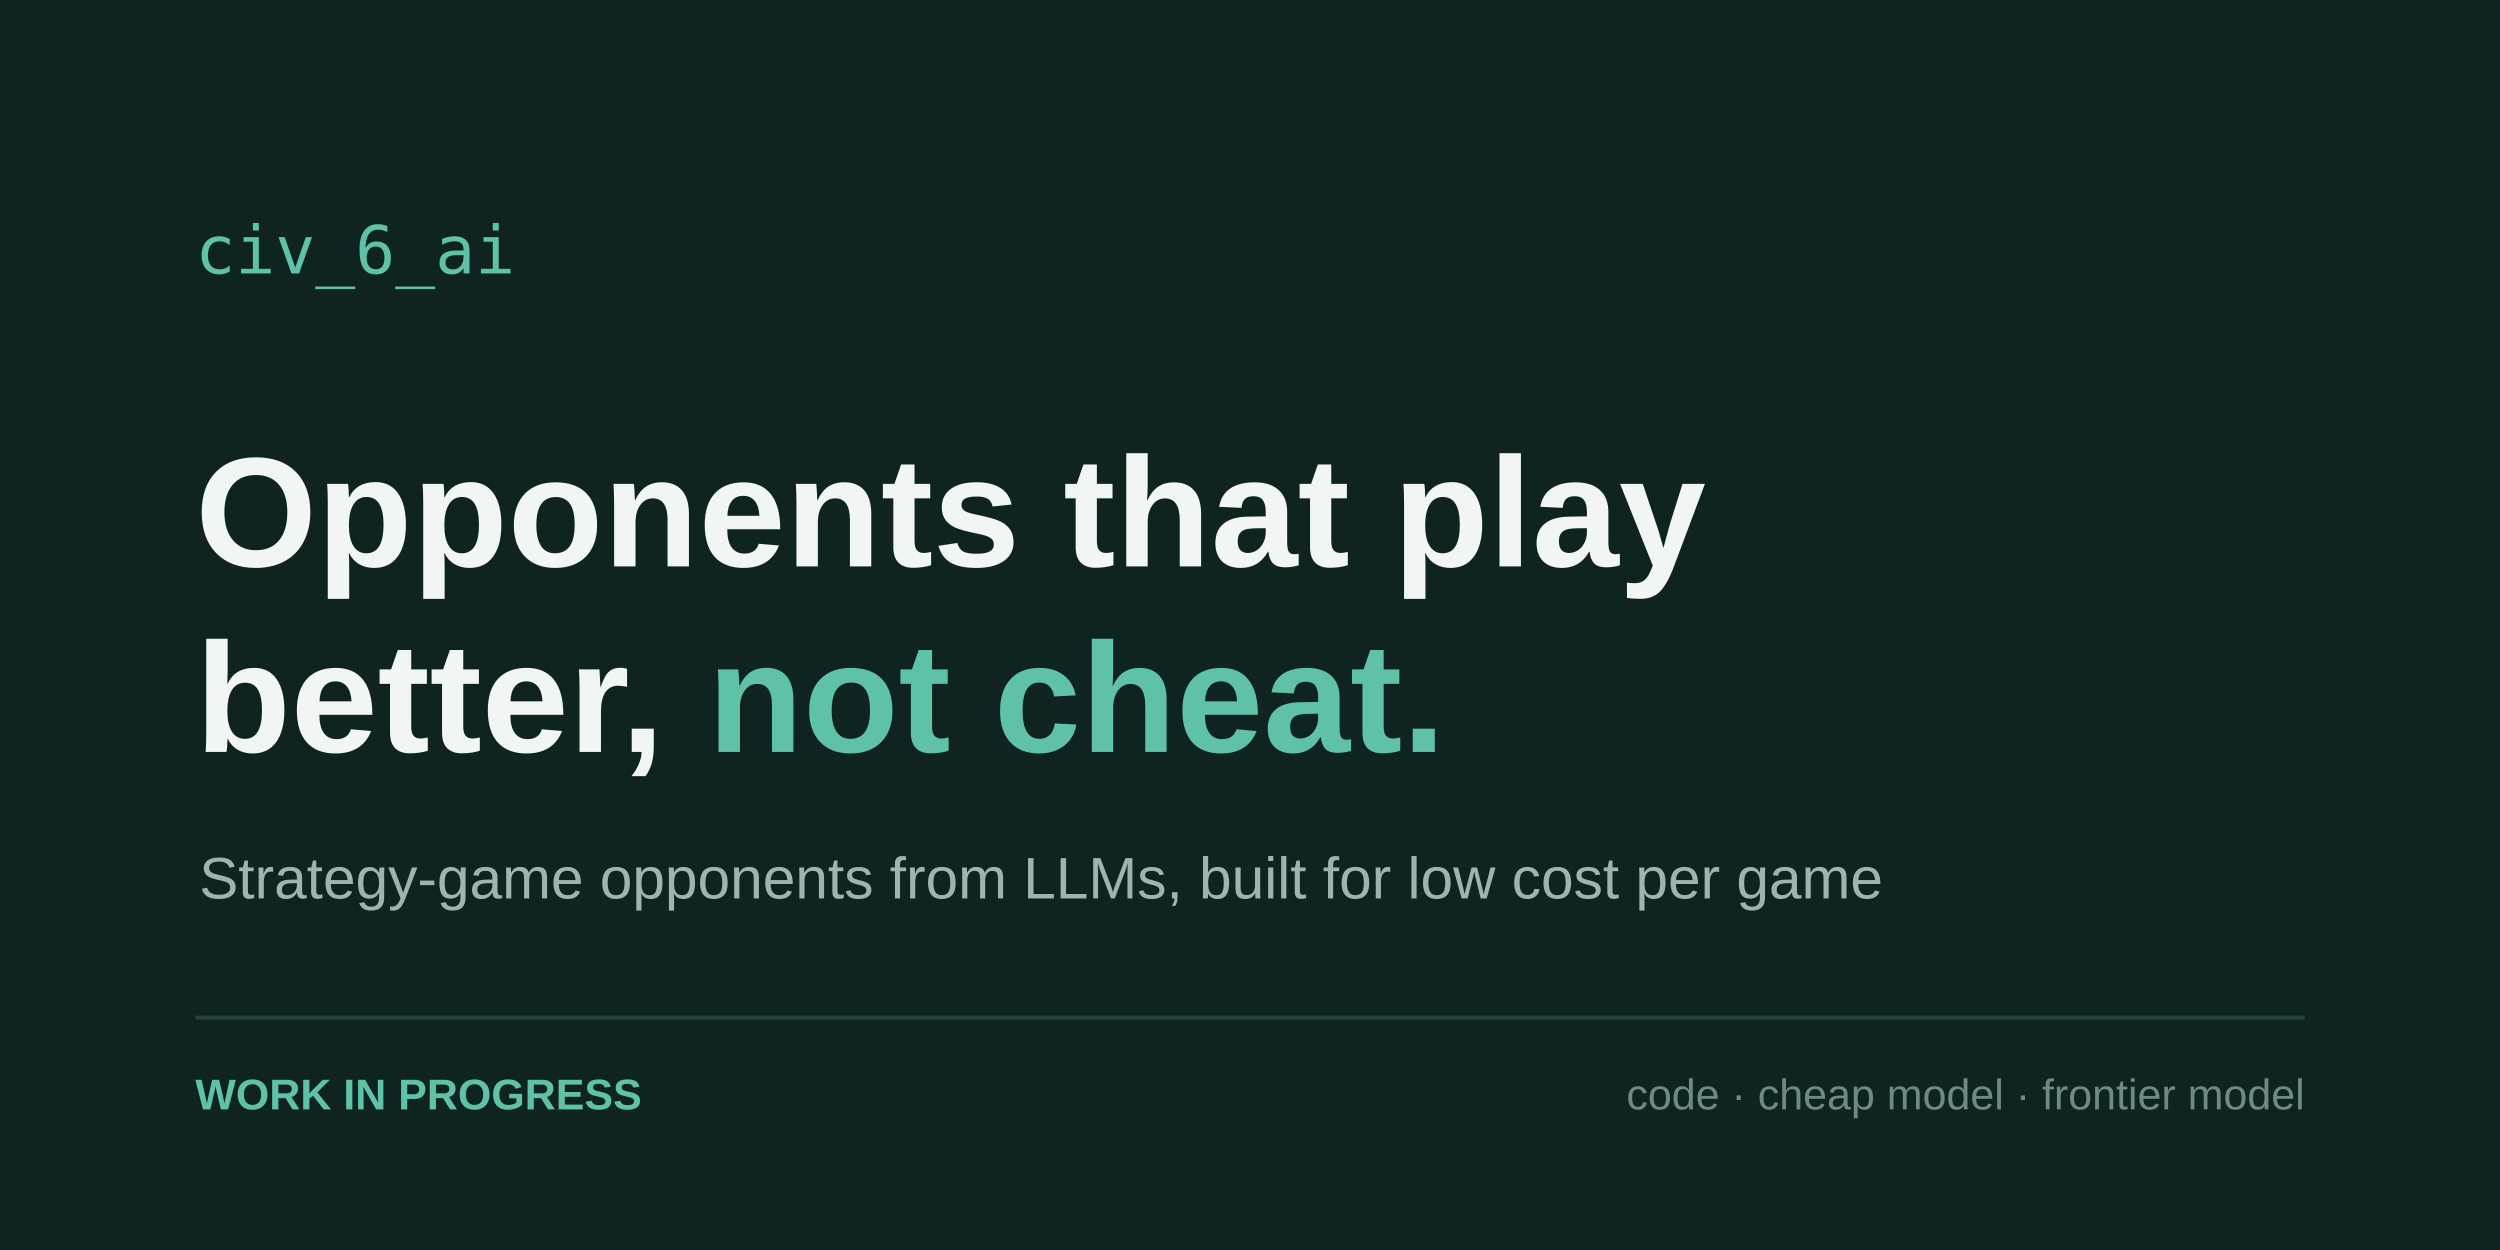
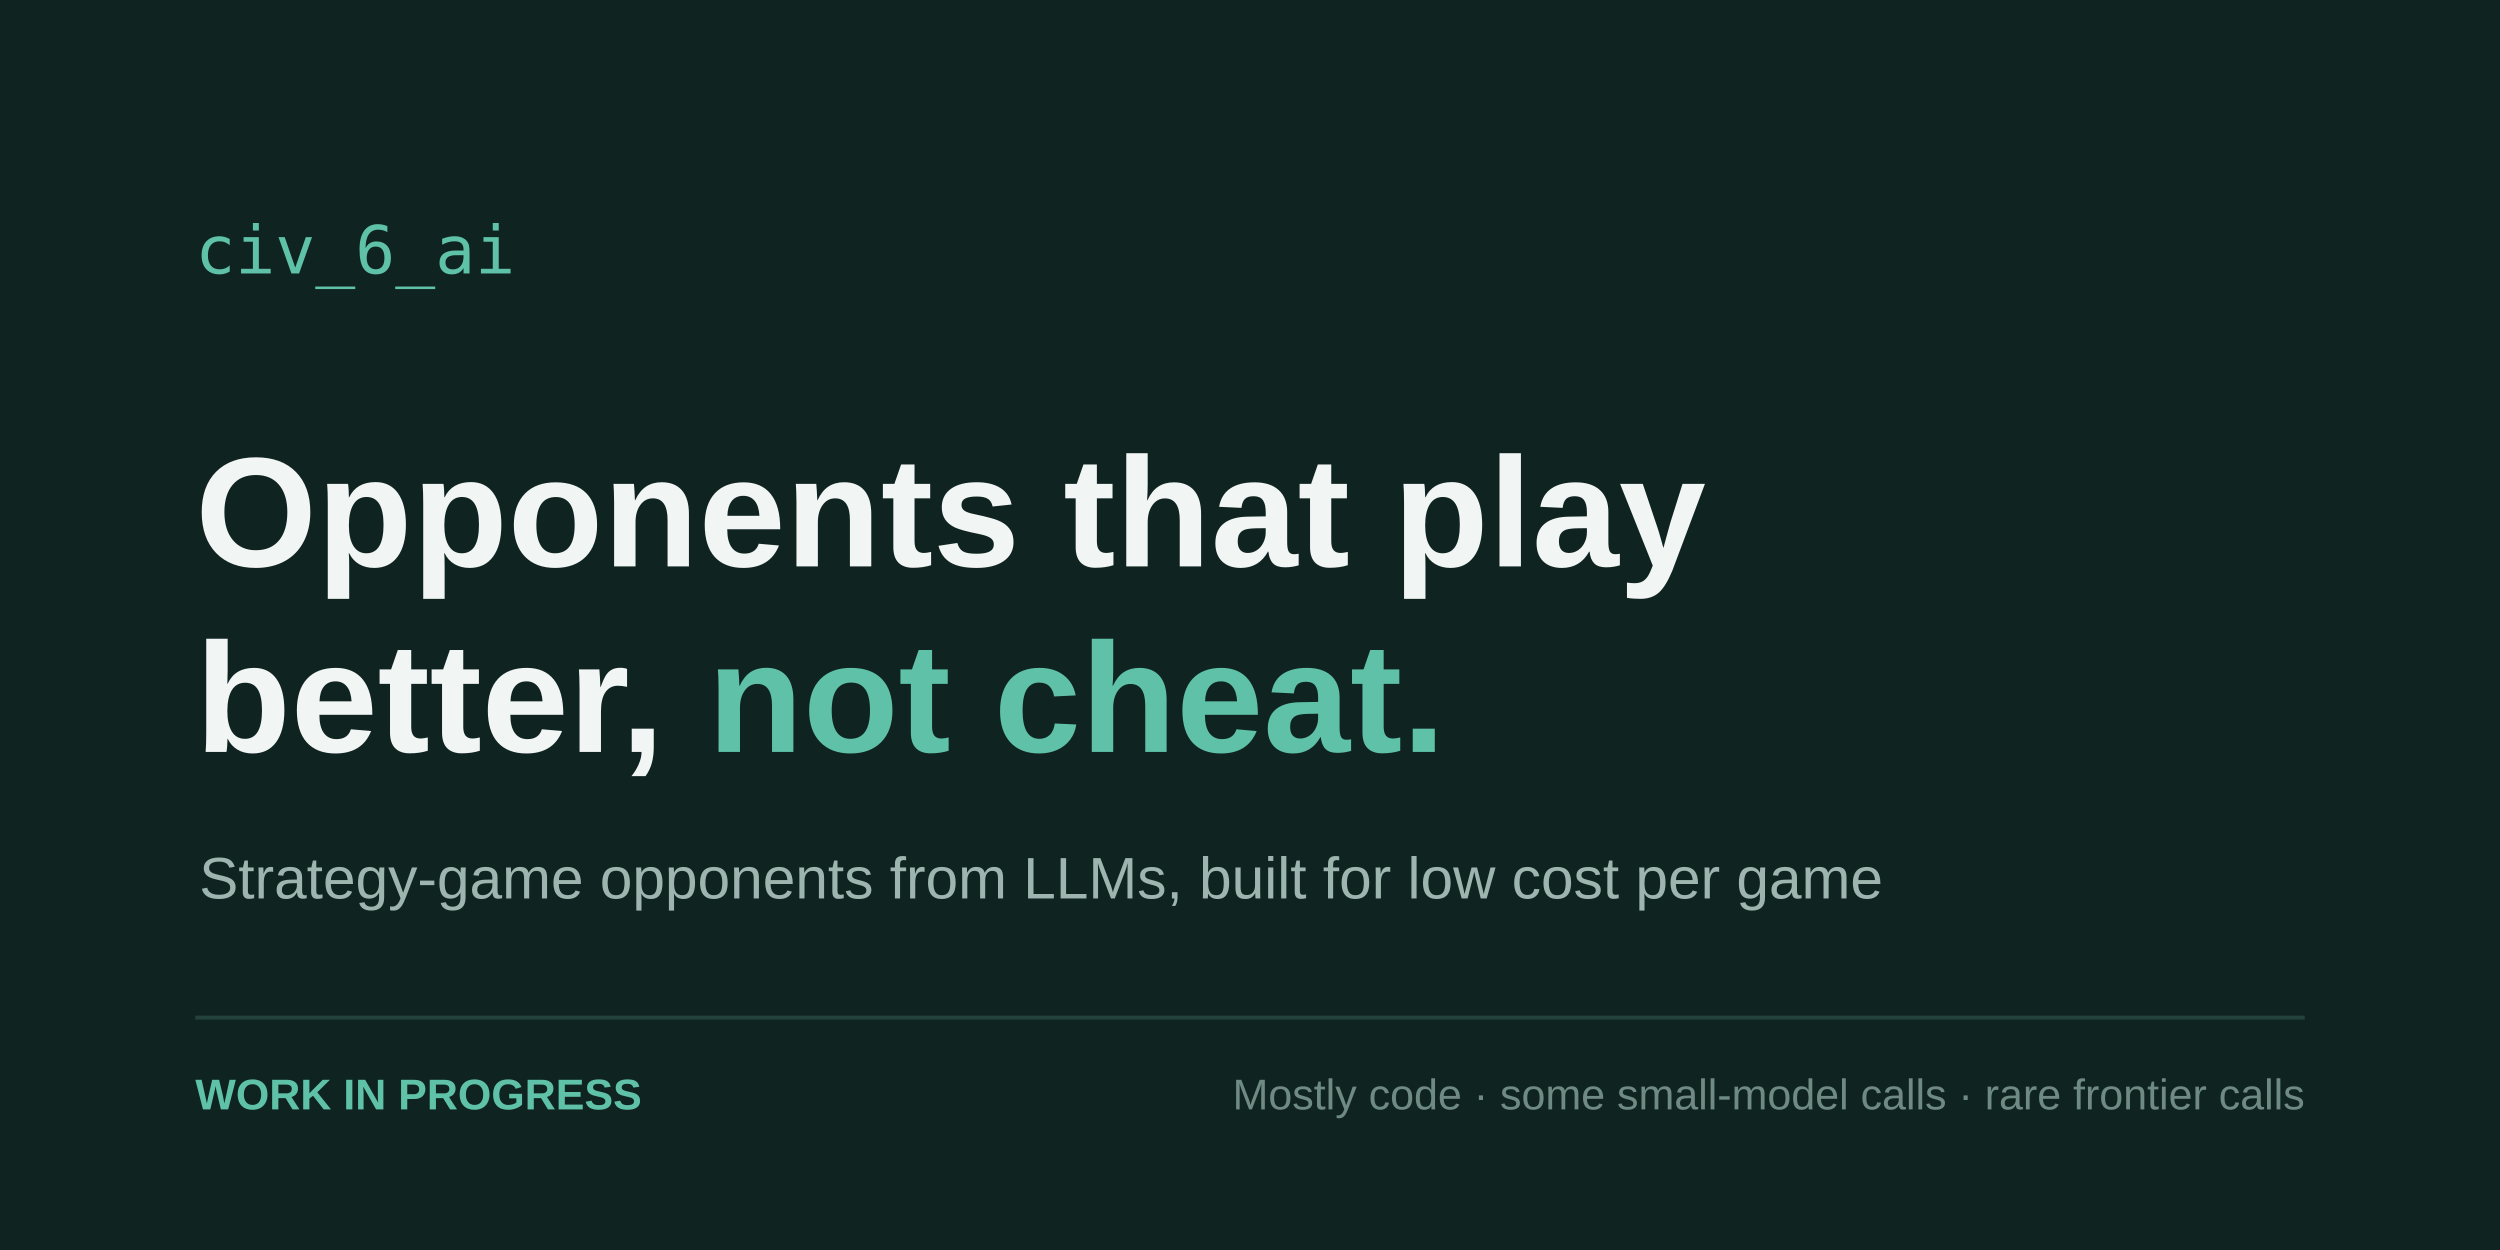
<svg xmlns="http://www.w3.org/2000/svg" width="1280" height="640" viewBox="0 0 1280 640">
  <rect width="1280" height="640" fill="#0f2421" />
  <text x="100" y="140" font-family="Consolas, 'Cascadia Mono', monospace" font-size="34" fill="#5fc2a8">civ_6_ai</text>
  <text x="100" y="290" font-family="'Segoe UI', Arial, sans-serif" font-size="80" font-weight="700" fill="#f1f5f3">Opponents that play</text>
  <text x="100" y="385" font-family="'Segoe UI', Arial, sans-serif" font-size="80" font-weight="700" fill="#f1f5f3">better, <tspan fill="#5fc2a8">not cheat.</tspan>
  </text>
  <text x="102" y="460" font-family="'Segoe UI', Arial, sans-serif" font-size="30" fill="#9db5ae">Strategy-game opponents from LLMs, built for low cost per game</text>
  <rect x="100" y="520" width="1080" height="2" fill="#24423c" />
  <text x="100" y="568" font-family="'Segoe UI', Arial, sans-serif" font-size="22" font-weight="600" fill="#5fc2a8">WORK IN PROGRESS</text>
-   <text x="1180" y="568" text-anchor="end" font-family="'Segoe UI', Arial, sans-serif" font-size="22" fill="#6f8a83">code · cheap model · frontier model</text>
+   <text x="1180" y="568" text-anchor="end" font-family="'Segoe UI', Arial, sans-serif" font-size="22" fill="#6f8a83">Mostly code · some small-model calls · rare frontier calls</text>
</svg>
